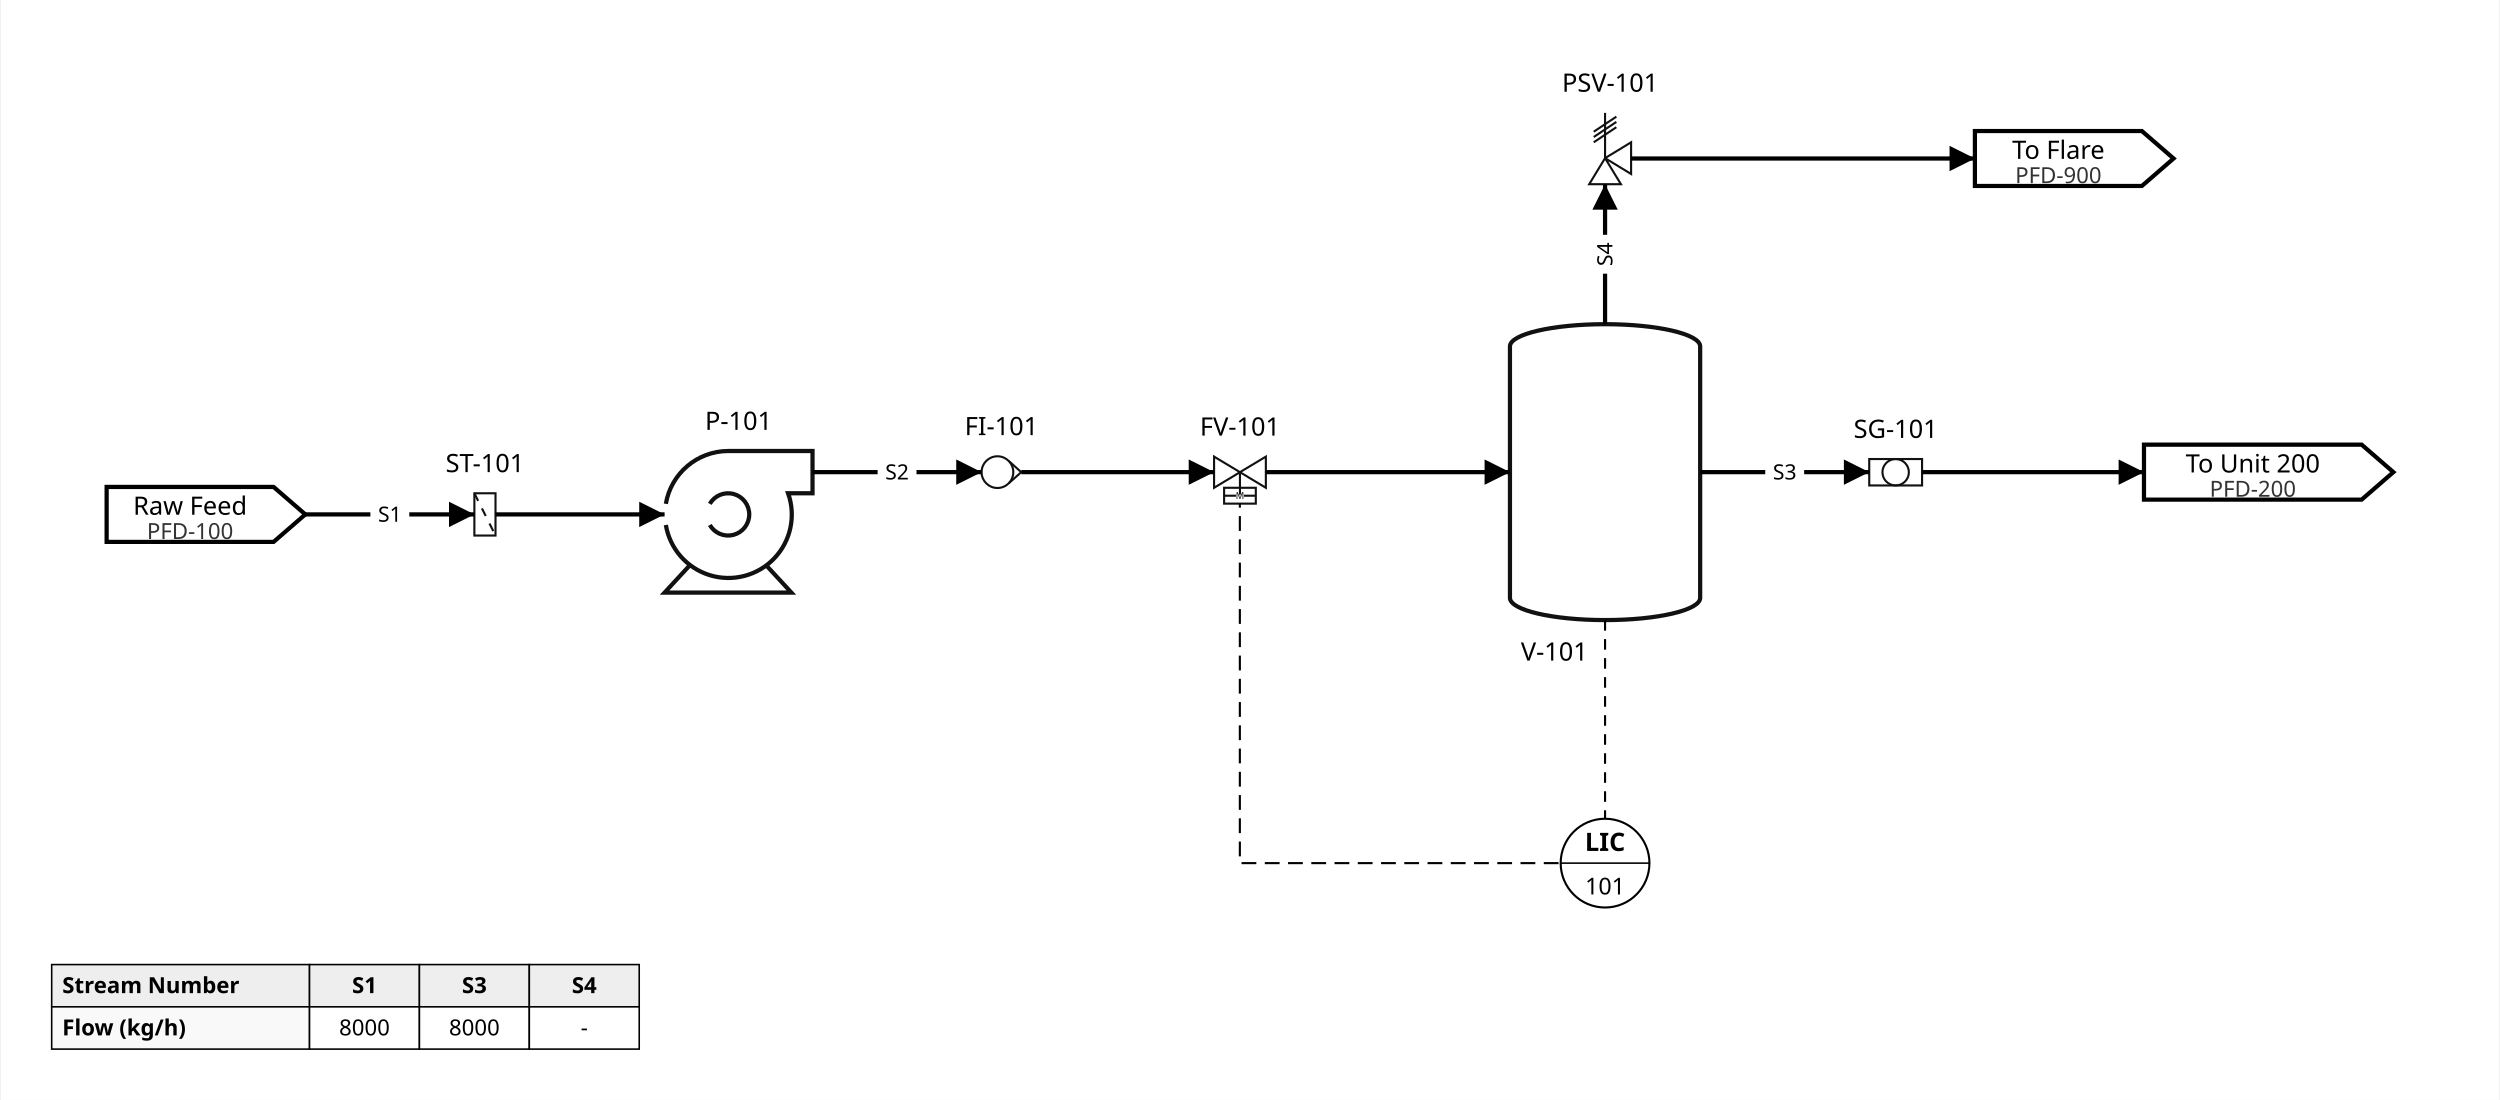
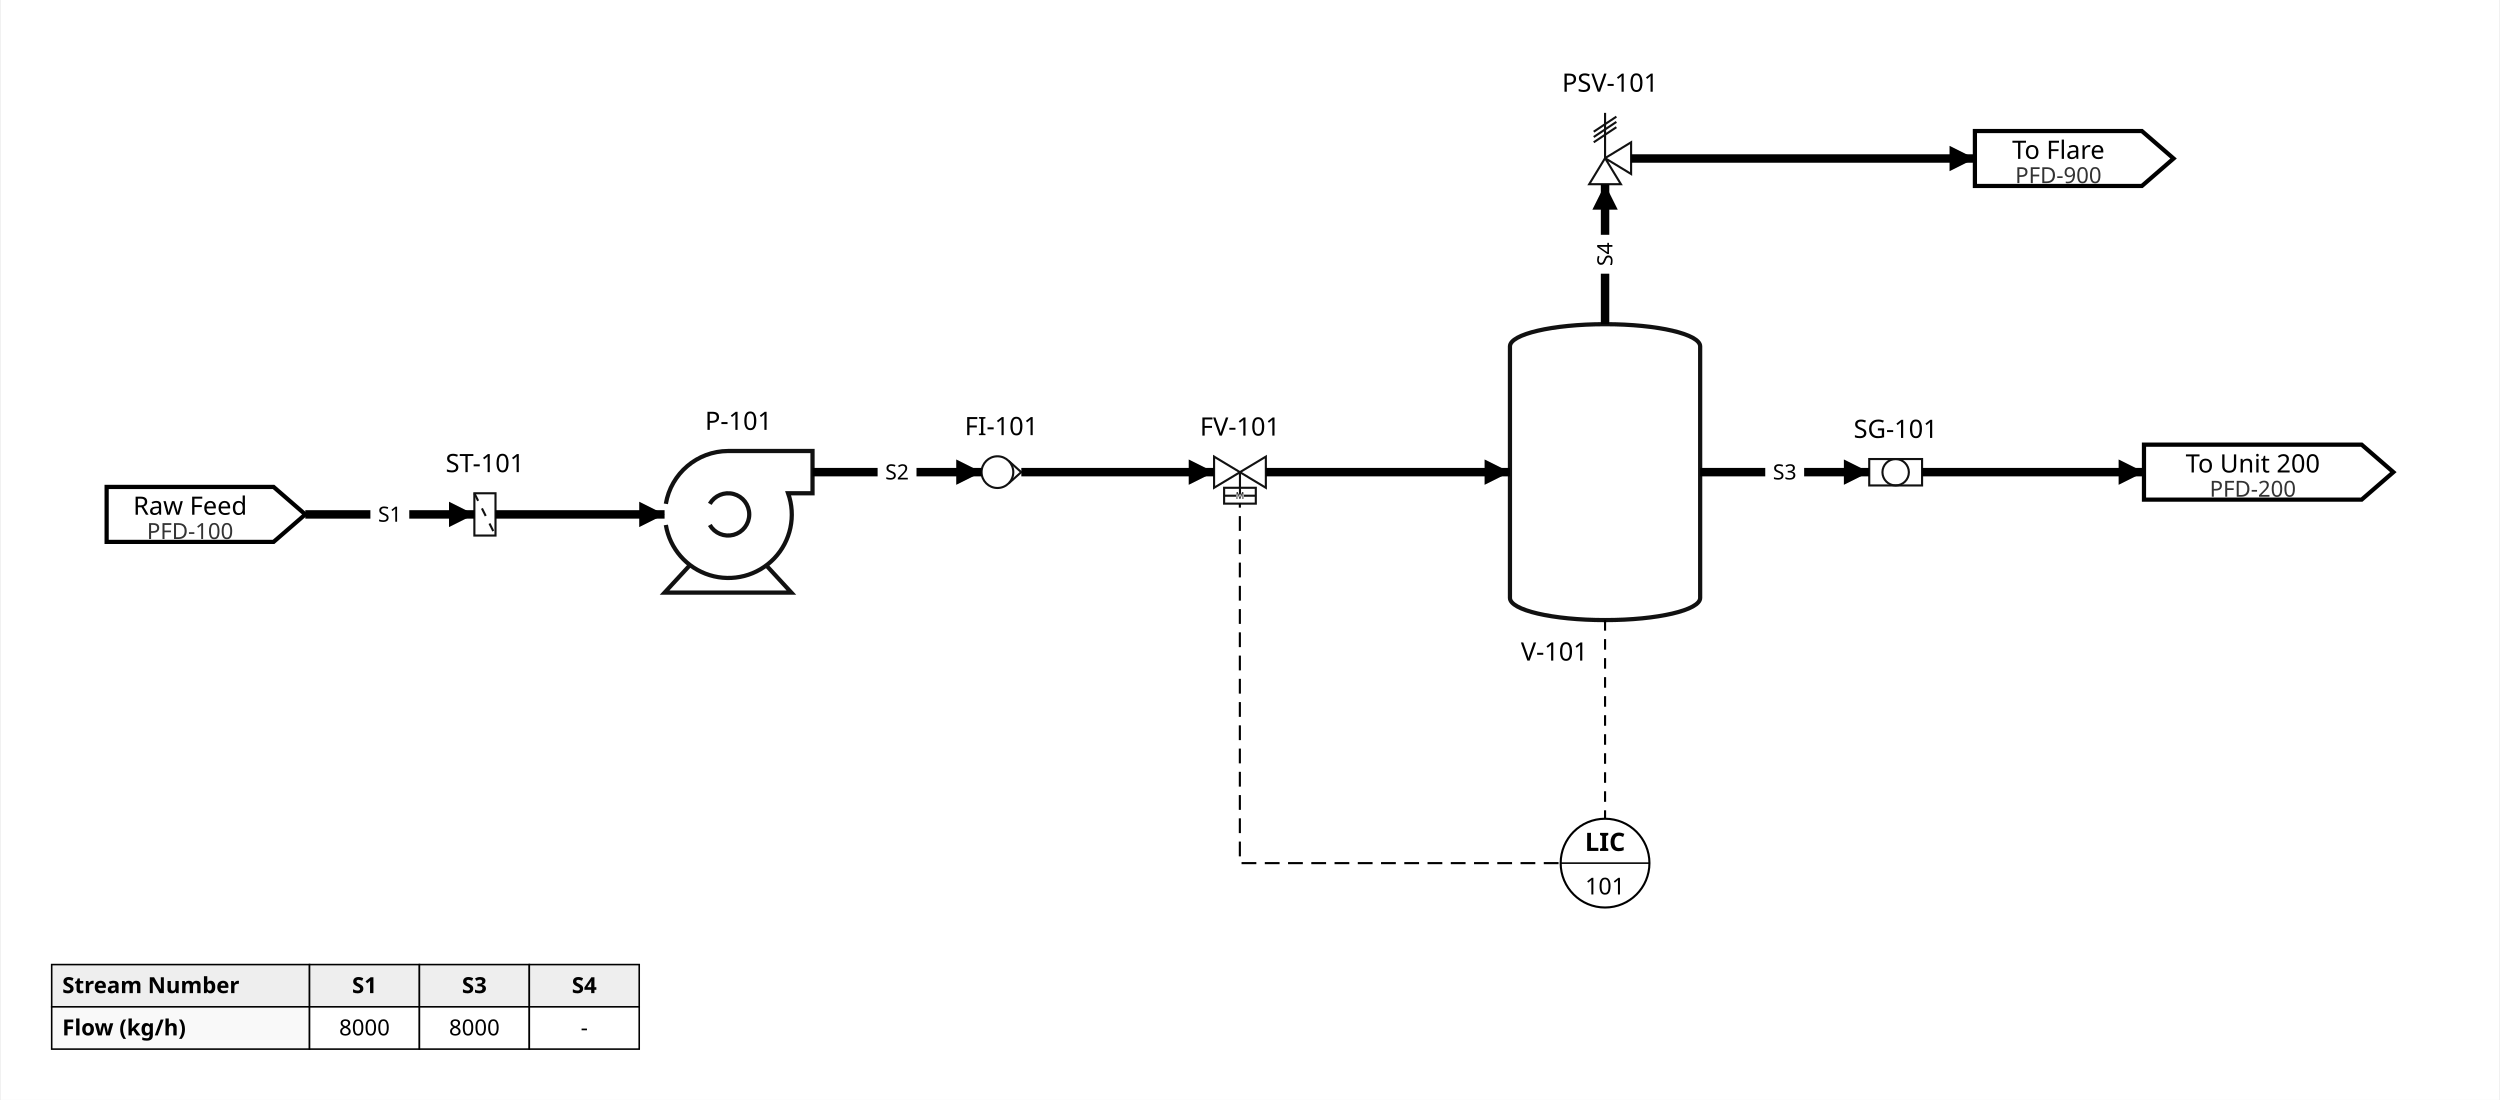
<svg xmlns="http://www.w3.org/2000/svg" width="1182" height="520" viewBox="-34.0 56.6 1182.0 520.4">
  <rect x="-34.0" y="56.6" width="1182.0" height="520.4" fill="white" />
  <g id="stream_table">
    <rect x="-10.0" y="513.0" width="122.0" height="20.0" fill="#eee" stroke="black" stroke-width="0.75" />
    <text x="-5.0" y="526.5" font-family="sans-serif" font-size="10.5" font-weight="bold" text-anchor="start">Stream Number</text>
    <rect x="112.0" y="513.0" width="52.0" height="20.0" fill="#eee" stroke="black" stroke-width="0.75" />
    <text x="138.0" y="526.5" font-family="sans-serif" font-size="10.5" font-weight="bold" text-anchor="middle">S1</text>
    <rect x="164.0" y="513.0" width="52.0" height="20.0" fill="#eee" stroke="black" stroke-width="0.75" />
    <text x="190.0" y="526.5" font-family="sans-serif" font-size="10.5" font-weight="bold" text-anchor="middle">S3</text>
    <rect x="216.0" y="513.0" width="52.0" height="20.0" fill="#eee" stroke="black" stroke-width="0.75" />
    <text x="242.0" y="526.5" font-family="sans-serif" font-size="10.5" font-weight="bold" text-anchor="middle">S4</text>
    <rect x="-10.0" y="533.0" width="122.0" height="20.0" fill="#f9f9f9" stroke="black" stroke-width="0.75" />
    <text x="-5.0" y="546.5" font-family="sans-serif" font-size="10.5" font-weight="bold" text-anchor="start">Flow (kg/h)</text>
    <rect x="112.0" y="533.0" width="52.0" height="20.0" fill="white" stroke="black" stroke-width="0.75" />
    <text x="138.0" y="546.5" font-family="sans-serif" font-size="10.5" text-anchor="middle">8000</text>
    <rect x="164.0" y="533.0" width="52.0" height="20.0" fill="white" stroke="black" stroke-width="0.75" />
    <text x="190.0" y="546.5" font-family="sans-serif" font-size="10.5" text-anchor="middle">8000</text>
    <rect x="216.0" y="533.0" width="52.0" height="20.0" fill="white" stroke="black" stroke-width="0.75" />
    <text x="242.0" y="546.5" font-family="sans-serif" font-size="10.5" text-anchor="middle">-</text>
  </g>
  <defs>
    <marker id="arrow_black" viewBox="0 0 10 10" refX="10" refY="5" markerWidth="12" markerHeight="12" markerUnits="userSpaceOnUse" orient="auto-start-reverse">
      <path d="M 0 0 L 10 5 L 0 10 z" fill="black" />
    </marker>
    <symbol id="sym_fitting_rotameter" viewBox="0 0 18.8 15.0" overflow="visible">
      <g transform="scale(0.25)">
        <path d="M 51.5 9.0 L 75.0 30.0 L 51.5 51.0" fill="white" stroke="#111" stroke-width="4" />
        <ellipse cx="30.0" cy="30.0" rx="30.0" ry="30.0" fill="white" stroke="#111" stroke-width="4" />
      </g>
    </symbol>
    <symbol id="sym_fitting_sight_glass" viewBox="0 0 25.0 12.5" overflow="visible">
      <g transform="scale(0.25)">
        <rect x="0.0" y="0.0" width="100.0" height="50.0" fill="white" stroke="#111" stroke-width="4" />
        <ellipse cx="50.0" cy="25.0" rx="25.0" ry="25.0" fill="none" stroke="#111" stroke-width="4" />
      </g>
    </symbol>
    <symbol id="sym_fitting_strainer" viewBox="0 0 10.0 20.0" overflow="visible">
      <g transform="scale(0.25)">
        <rect x="0.0" y="0.0" width="40.0" height="80.0" fill="white" stroke="#111" stroke-width="4" />
        <path d="M 0.0 0.0 L 40.0 80.0" fill="none" stroke="#111" stroke-width="4" stroke-dasharray="16 16" />
      </g>
    </symbol>
    <symbol id="sym_instrument_panel" viewBox="0 0 44.0 44.0" overflow="visible">
      <circle cx="22" cy="22" r="21" fill="white" stroke="black" stroke-width="1" />
      <line x1="1" y1="22" x2="43" y2="22" stroke="black" stroke-width="0.75" />
    </symbol>
    <symbol id="sym_pump" viewBox="0 0 70.0 67.0" overflow="visible">
      <path d="M 12.0 54.0 L 0.0 67.0 L 60.0 67.0 L 48.0 54.0" fill="white" stroke="#111" stroke-width="2.0" />
      <path d="M 0.6 25.0 A 30.0 30.0 0.0 0 1 30.0 0.0 L 70.0 0.0 L 70.0 20.0 L 58.45 20.0 A 30.0 30.0 0.0 0 1 51.859 50.83 A 30.0 30.0 0.0 0 1 21.341 58.742 A 30.0 30.0 0.0 0 1 0.6 35.0" fill="white" stroke="#111" stroke-width="2.0" />
      <path d="M 21.4 25.0 A 10.0 10.0 0.0 1 1 21.4 35.0" fill="none" stroke="#111" stroke-width="2.0" />
    </symbol>
    <symbol id="sym_valve_motor_ty" viewBox="0 0 24.5 22.2" overflow="visible">
      <g transform="scale(0.25)">
        <path d="M 0.0 89.0 L 0.0 30.0 L 98.0 89.0 L 98.0 30.0 Z" fill="white" stroke="#111" stroke-width="4" />
        <rect x="19.0" y="0.0" width="60.0" height="30.0" fill="white" stroke="#111" stroke-width="4" />
        <path d="M 49.0 15.0 L 49.0 59.0 M 19.0 15.0 L 79.0 15.0" fill="none" stroke="#111" stroke-width="4" />
        <g transform="translate(0, 30.2) scale(1, -1)">
          <text x="49.0" y="21.4" font-family="sans-serif" font-size="18.0" text-anchor="middle" fill="white" stroke="white" stroke-width="2.25" stroke-linejoin="round">M</text>
        </g>
        <g transform="translate(0, 30.2) scale(1, -1)">
          <text x="49.0" y="21.4" font-family="sans-serif" font-size="18.0" text-anchor="middle" fill="#111">M</text>
        </g>
      </g>
    </symbol>
    <symbol id="sym_valve_psv" viewBox="0 0 19.8 33.8" overflow="visible">
      <g transform="scale(0.3571429)">
        <path d="M 0.0 94.5 L 21.0 60.0 L 55.5 39.0 L 55.5 81.0 L 21.0 60.0 L 42.0 94.5 Z M 21.0 61.0 L 21.0 0.0 M 6.0 39.0 L 36.0 19.0 M 6.0 32.0 L 36.0 12.0 M 6.0 25.0 L 36.0 5.0" fill="white" stroke="#111" stroke-width="2.8" />
      </g>
    </symbol>
    <symbol id="sym_vessel_s90x140" viewBox="0 0 90 140" overflow="visible">
      <path d="M 0 10.5 A 45 10.5 0 0 1 45 0 A 45 10.5 0 0 1 90 10.5 L 90 129.5 A 45 10.5 0 0 1 45 140 A 45 10.5 0 0 1 0 129.5 Z" fill="white" stroke="#111" stroke-width="2" />
    </symbol>
  </defs>
  <g id="units">
    <polygon points="16.0,287.0 95.0,287.0 110.0,300.0 95.0,313.0 16.0,313.0" fill="transparent" stroke="black" stroke-width="2" />
    <text x="55.5" y="296.0" font-family="sans-serif" font-size="12" text-anchor="middle" dominant-baseline="middle">Raw Feed</text>
    <text x="55.5" y="308.0" font-family="sans-serif" font-size="10.5" text-anchor="middle" dominant-baseline="middle" fill="#333">PFD-100</text>
    <use href="#sym_fitting_strainer" x="190" y="290" width="10.0" height="20.0" />
    <use href="#sym_pump" x="280" y="270" width="70.0" height="67.0" />
    <use href="#sym_fitting_rotameter" x="430" y="272.5" width="18.8" height="15.0" />
    <use href="#sym_valve_motor_ty" x="540" y="272.7" width="24.5" height="22.2" transform="translate(0, 567.6) scale(1, -1)" />
    <use href="#sym_vessel_s90x140" x="680" y="210" width="90" height="140" />
    <use href="#sym_valve_psv" x="717.5" y="110" width="19.8" height="33.8" />
    <polygon points="900.0,118.6 979.0,118.6 994.0,131.6 979.0,144.6 900.0,144.6" fill="transparent" stroke="black" stroke-width="2" />
    <text x="939.5" y="127.6" font-family="sans-serif" font-size="12" text-anchor="middle" dominant-baseline="middle">To Flare</text>
    <text x="939.5" y="139.6" font-family="sans-serif" font-size="10.5" text-anchor="middle" dominant-baseline="middle" fill="#333">PFD-900</text>
    <use href="#sym_fitting_sight_glass" x="850" y="273.8" width="25.0" height="12.5" />
    <polygon points="980.0,267.0 1083.0,267.0 1098.0,280.0 1083.0,293.0 980.0,293.0" fill="transparent" stroke="black" stroke-width="2" />
    <text x="1031.5" y="276.0" font-family="sans-serif" font-size="12" text-anchor="middle" dominant-baseline="middle">To Unit 200</text>
    <text x="1031.5" y="288.0" font-family="sans-serif" font-size="10.5" text-anchor="middle" dominant-baseline="middle" fill="#333">PFD-200</text>
  </g>
  <g id="streams">
-     <path d="M 110.0,300.0 L 190.0,300.0" fill="none" stroke="black" stroke-width="2" marker-end="url(#arrow_black)" />
-     <path d="M 200.0,300.0 L 280.0,300.0" fill="none" stroke="black" stroke-width="2" marker-end="url(#arrow_black)" />
-     <path d="M 350.0,280.0 L 430.0,280.0" fill="none" stroke="black" stroke-width="2" marker-end="url(#arrow_black)" />
-     <path d="M 448.8,280.0 L 540.0,280.0" fill="none" stroke="black" stroke-width="2" marker-end="url(#arrow_black)" />
-     <path d="M 564.5,280.0 L 680.0,280.0" fill="none" stroke="black" stroke-width="2" marker-end="url(#arrow_black)" />
-     <path d="M 770.0,280.0 L 850.0,280.0" fill="none" stroke="black" stroke-width="2" marker-end="url(#arrow_black)" />
-     <path d="M 875.0,280.0 L 980.0,280.0" fill="none" stroke="black" stroke-width="2" marker-end="url(#arrow_black)" />
-     <path d="M 725.0,210.0 L 725.0,143.8" fill="none" stroke="black" stroke-width="2" marker-end="url(#arrow_black)" />
-     <path d="M 737.3,131.6 L 900.0,131.6" fill="none" stroke="black" stroke-width="2" marker-end="url(#arrow_black)" />
+     <path d="M 110.0,300.0 L 190.0,300.0" fill="none" stroke="black" stroke-width="4" marker-end="url(#arrow_black)" />
+     <path d="M 200.0,300.0 L 280.0,300.0" fill="none" stroke="black" stroke-width="4" marker-end="url(#arrow_black)" />
+     <path d="M 350.0,280.0 L 430.0,280.0" fill="none" stroke="black" stroke-width="4" marker-end="url(#arrow_black)" />
+     <path d="M 448.8,280.0 L 540.0,280.0" fill="none" stroke="black" stroke-width="4" marker-end="url(#arrow_black)" />
+     <path d="M 564.5,280.0 L 680.0,280.0" fill="none" stroke="black" stroke-width="4" marker-end="url(#arrow_black)" />
+     <path d="M 770.0,280.0 L 850.0,280.0" fill="none" stroke="black" stroke-width="4" marker-end="url(#arrow_black)" />
+     <path d="M 875.0,280.0 L 980.0,280.0" fill="none" stroke="black" stroke-width="4" marker-end="url(#arrow_black)" />
+     <path d="M 725.0,210.0 L 725.0,143.8" fill="none" stroke="black" stroke-width="4" marker-end="url(#arrow_black)" />
+     <path d="M 737.3,131.6 L 900.0,131.6" fill="none" stroke="black" stroke-width="4" marker-end="url(#arrow_black)" />
    <path d="M 703.0,465.0 L 552.2,465.0 L 552.2,294.9" fill="none" stroke="black" stroke-width="1" stroke-dasharray="7,4" />
    <rect x="140.8" y="293.5" width="18.4" height="13.0" fill="white" />
    <text x="150.0" y="300.0" font-family="sans-serif" font-size="10" text-anchor="middle" dominant-baseline="middle" fill="black">S1</text>
    <rect x="380.8" y="273.5" width="18.4" height="13.0" fill="white" />
    <text x="390.0" y="280.0" font-family="sans-serif" font-size="10" text-anchor="middle" dominant-baseline="middle" fill="black">S2</text>
    <rect x="800.8" y="273.5" width="18.4" height="13.0" fill="white" />
    <text x="810.0" y="280.0" font-family="sans-serif" font-size="10" text-anchor="middle" dominant-baseline="middle" fill="black">S3</text>
    <rect x="718.5" y="167.7" width="13.0" height="18.4" fill="white" />
    <text x="725.0" y="176.9" font-family="sans-serif" font-size="10" text-anchor="middle" dominant-baseline="middle" fill="black" transform="rotate(-90, 725.0, 176.9)">S4</text>
  </g>
  <g id="instrument_taps">
    <line x1="725" y1="350" x2="725" y2="465" stroke="black" stroke-width="1" stroke-dasharray="5,4" />
  </g>
  <g id="instruments">
    <use href="#sym_instrument_panel" x="703" y="443" width="44.0" height="44.0" />
    <text x="725.0" y="455.0" font-family="sans-serif" font-size="12" font-weight="bold" text-anchor="middle" dominant-baseline="middle">LIC</text>
    <text x="725.0" y="476.0" font-family="sans-serif" font-size="11" text-anchor="middle" dominant-baseline="middle">101</text>
  </g>
  <g id="unit_labels">
    <rect x="171.2" y="268.0" width="47.6" height="15.0" fill="white" />
    <text x="195.0" y="280.0" font-family="sans-serif" font-size="12" text-anchor="middle" dominant-baseline="baseline">ST-101</text>
    <rect x="294.5" y="248.0" width="41.0" height="15.0" fill="white" />
    <text x="315.0" y="260.0" font-family="sans-serif" font-size="12" text-anchor="middle" dominant-baseline="baseline">P-101</text>
    <rect x="415.6" y="250.5" width="47.6" height="15.0" fill="white" />
    <text x="439.4" y="262.5" font-family="sans-serif" font-size="12" text-anchor="middle" dominant-baseline="baseline">FI-101</text>
    <rect x="528.5" y="250.7" width="47.6" height="15.0" fill="white" />
    <text x="552.25" y="262.7" font-family="sans-serif" font-size="12" text-anchor="middle" dominant-baseline="baseline">FV-101</text>
    <rect x="680.5" y="357.5" width="41.0" height="15.0" fill="white" />
    <text x="701.0" y="365.0" font-family="sans-serif" font-size="12" text-anchor="middle" dominant-baseline="middle">V-101</text>
    <rect x="700.3" y="88.0" width="54.2" height="15.0" fill="white" />
    <text x="727.4" y="100" font-family="sans-serif" font-size="12" text-anchor="middle" dominant-baseline="baseline">PSV-101</text>
    <rect x="838.7" y="251.8" width="47.6" height="15.0" fill="white" />
    <text x="862.5" y="263.8" font-family="sans-serif" font-size="12" text-anchor="middle" dominant-baseline="baseline">SG-101</text>
  </g>
</svg>
